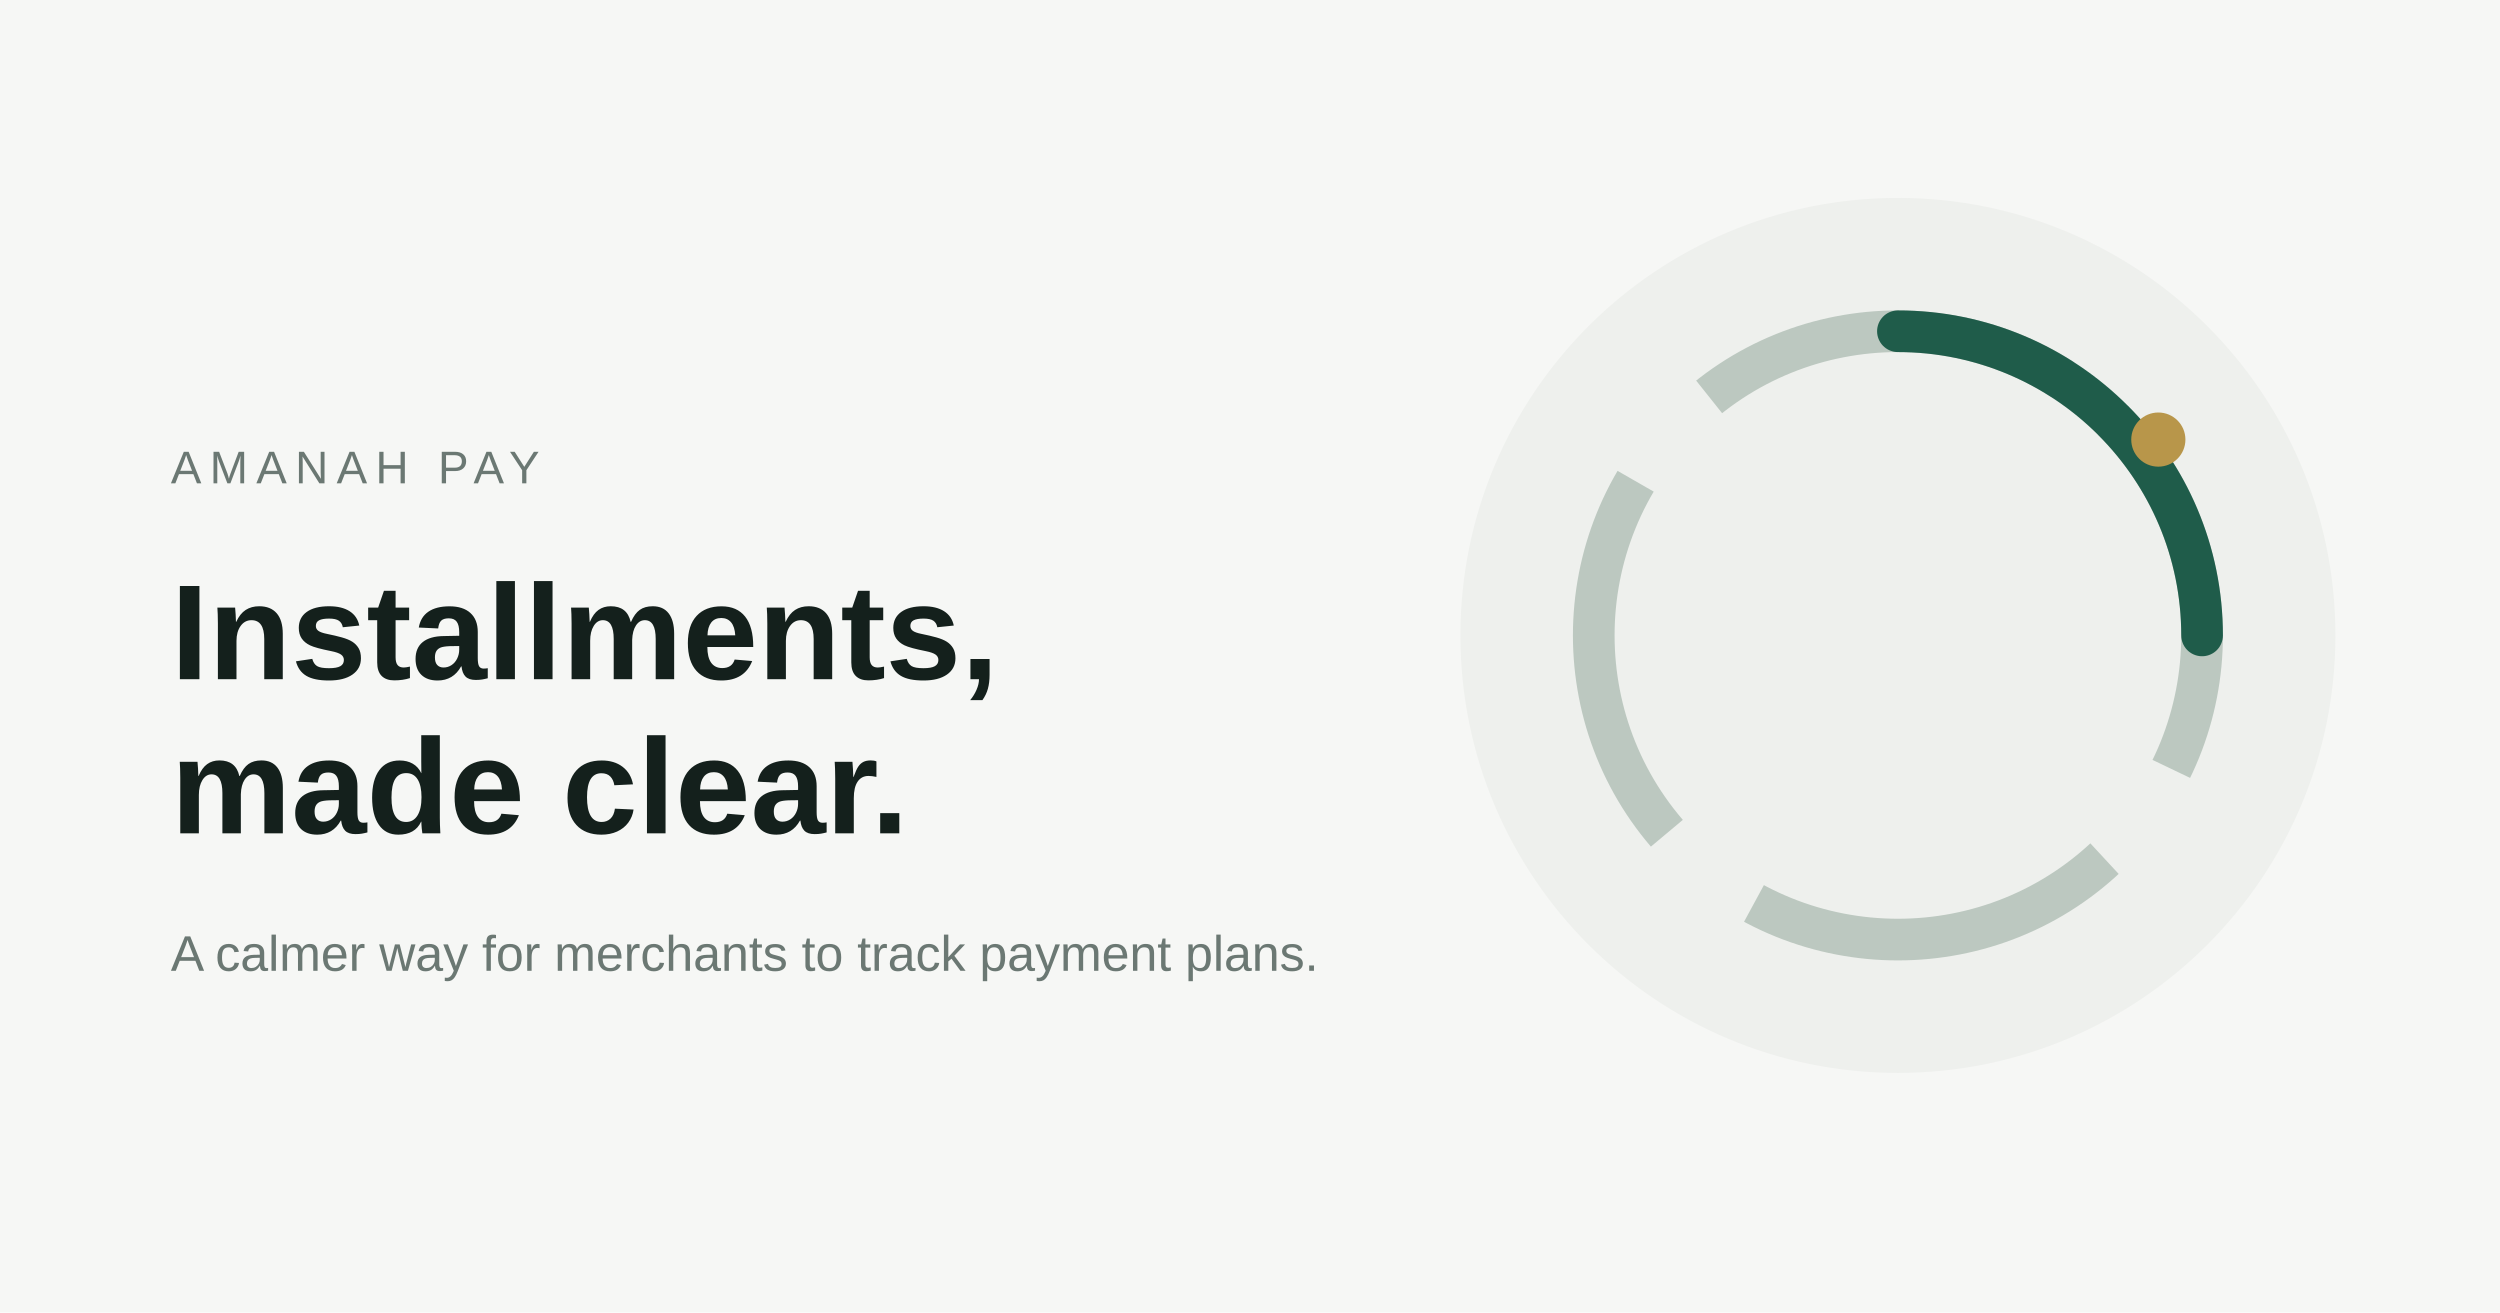
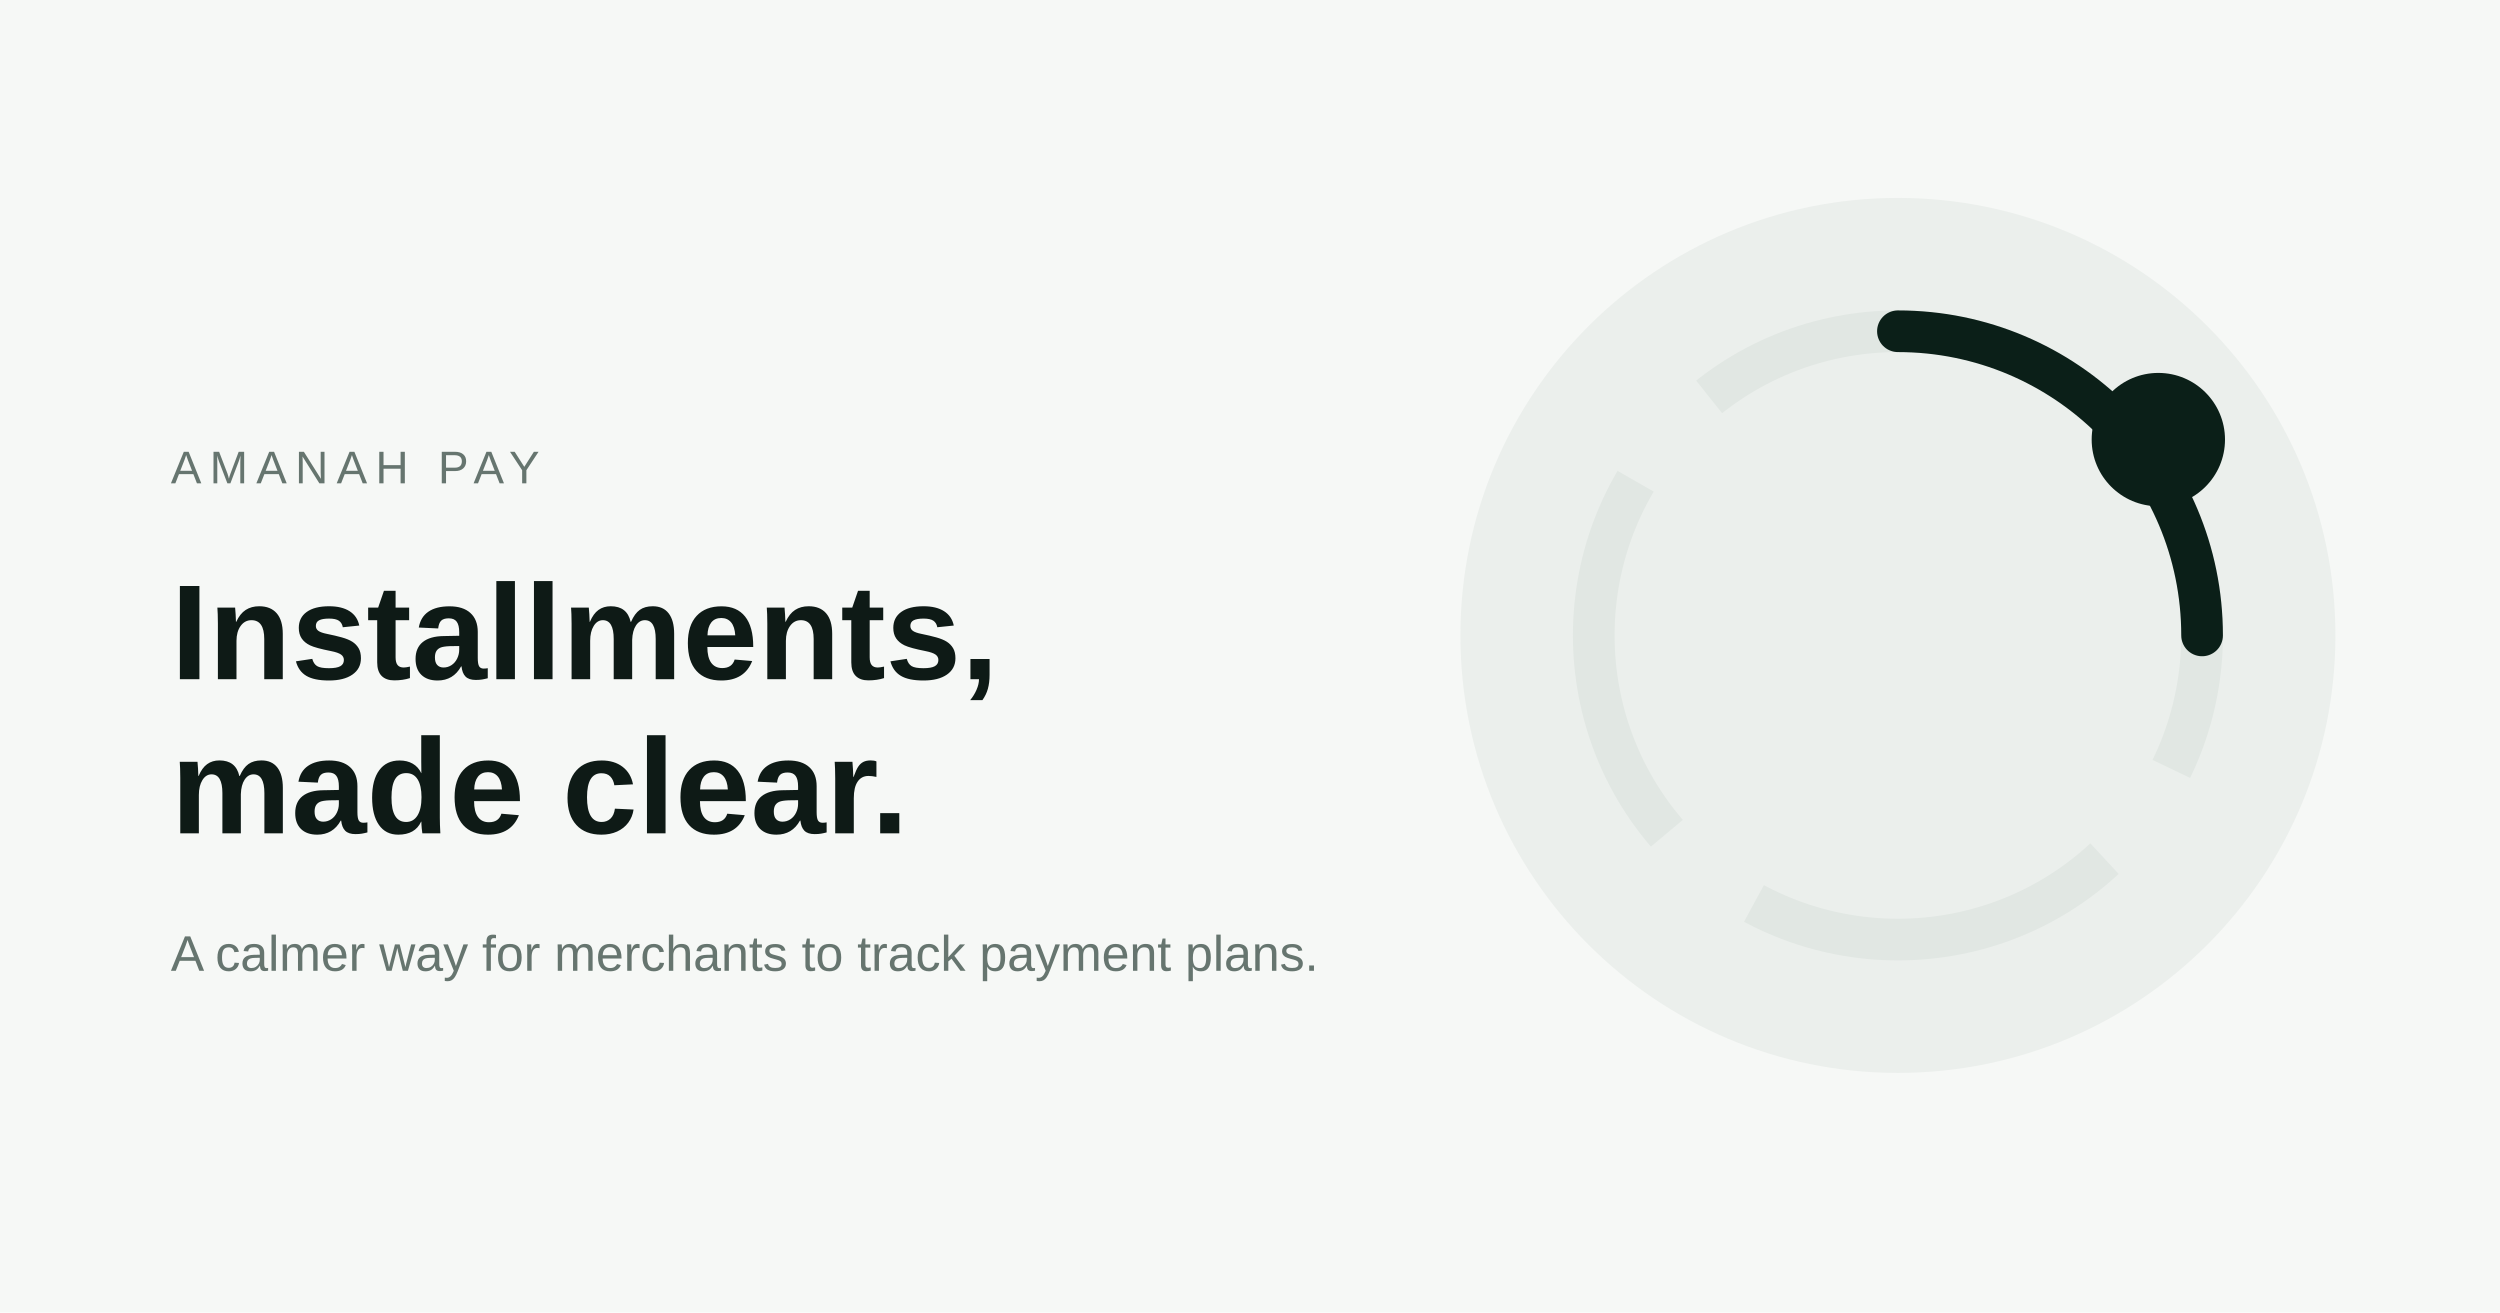
<svg xmlns="http://www.w3.org/2000/svg" viewBox="0 0 1200 630">
-   <rect width="1200" height="630" fill="#F6F7F5" />
-   <circle cx="911" cy="305" r="210" fill="#EEF0ED" />
-   <circle cx="911" cy="305" r="146" fill="none" stroke="#BCC8C0" stroke-width="20" stroke-dasharray="181 54" transform="rotate(-45 911 305)" />
-   <path d="M911 159a146 146 0 0 1 146 146" fill="none" stroke="#1F5C4A" stroke-width="20" stroke-linecap="round" />
-   <circle cx="1036" cy="211" r="13" fill="#B8964A" />
-   <text x="82" y="232" fill="#6B7873" font-family="Arial,sans-serif" font-size="22" letter-spacing="4">AMANAH PAY</text>
-   <text x="82" y="326" fill="#14201C" font-family="Arial,sans-serif" font-size="65" font-weight="600">Installments,</text>
-   <text x="82" y="400" fill="#14201C" font-family="Arial,sans-serif" font-size="65" font-weight="600">made clear.</text>
-   <text x="82" y="466" fill="#6B7873" font-family="Arial,sans-serif" font-size="24">A calmer way for merchants to track payment plans.</text>
+   <rect width="1200" height="630" fill="#F6F8F6" />
+   <circle cx="911" cy="305" r="210" fill="#EBEFEC" />
+   <circle cx="911" cy="305" r="146" fill="none" stroke="#E1E7E3" stroke-width="20" stroke-dasharray="181 54" transform="rotate(-45 911 305)" />
+   <path d="M911 159a146 146 0 0 1 146 146" fill="none" stroke="#0B1F18" stroke-width="20" stroke-linecap="round" />
+   <circle cx="1036" cy="211" r="32" fill="#0B1F18" />
+   <text x="82" y="232" fill="#66756F" font-family="Arial,sans-serif" font-size="22" letter-spacing="4">AMANAH PAY</text>
+   <text x="82" y="326" fill="#0E1A16" font-family="Arial,sans-serif" font-size="65" font-weight="600">Installments,</text>
+   <text x="82" y="400" fill="#0E1A16" font-family="Arial,sans-serif" font-size="65" font-weight="600">made clear.</text>
+   <text x="82" y="466" fill="#66756F" font-family="Arial,sans-serif" font-size="24">A calmer way for merchants to track payment plans.</text>
</svg>
